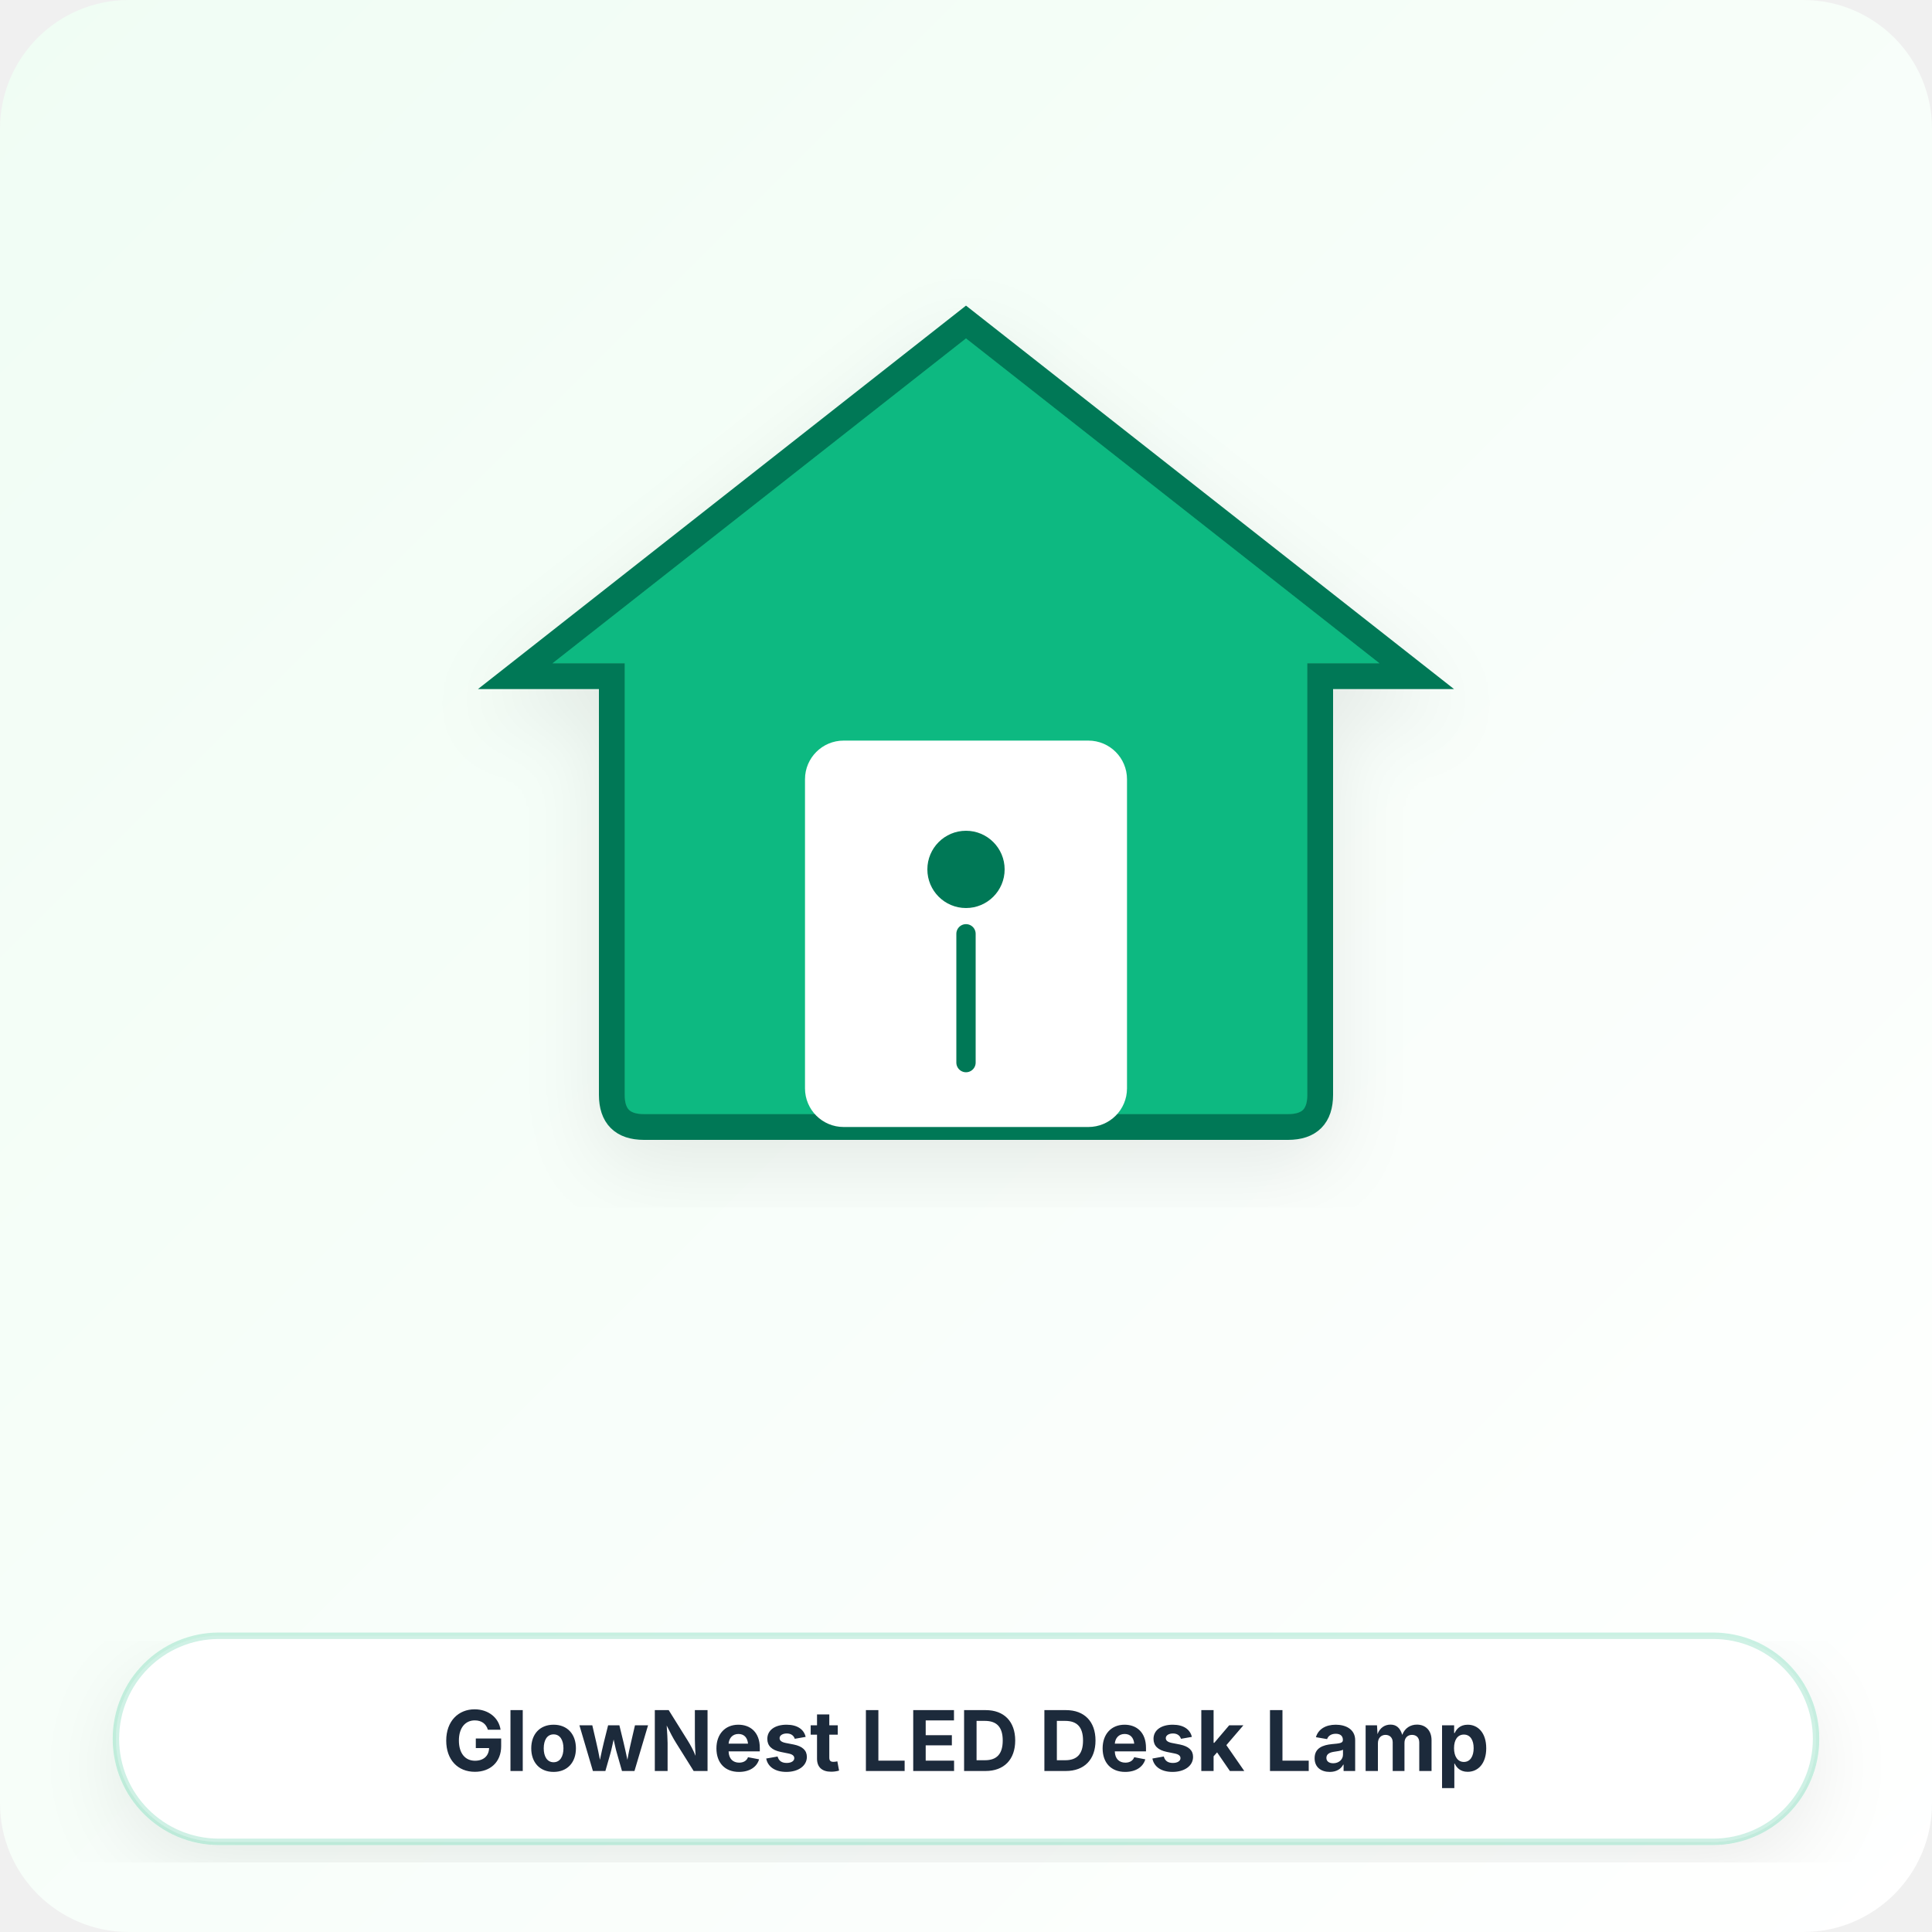
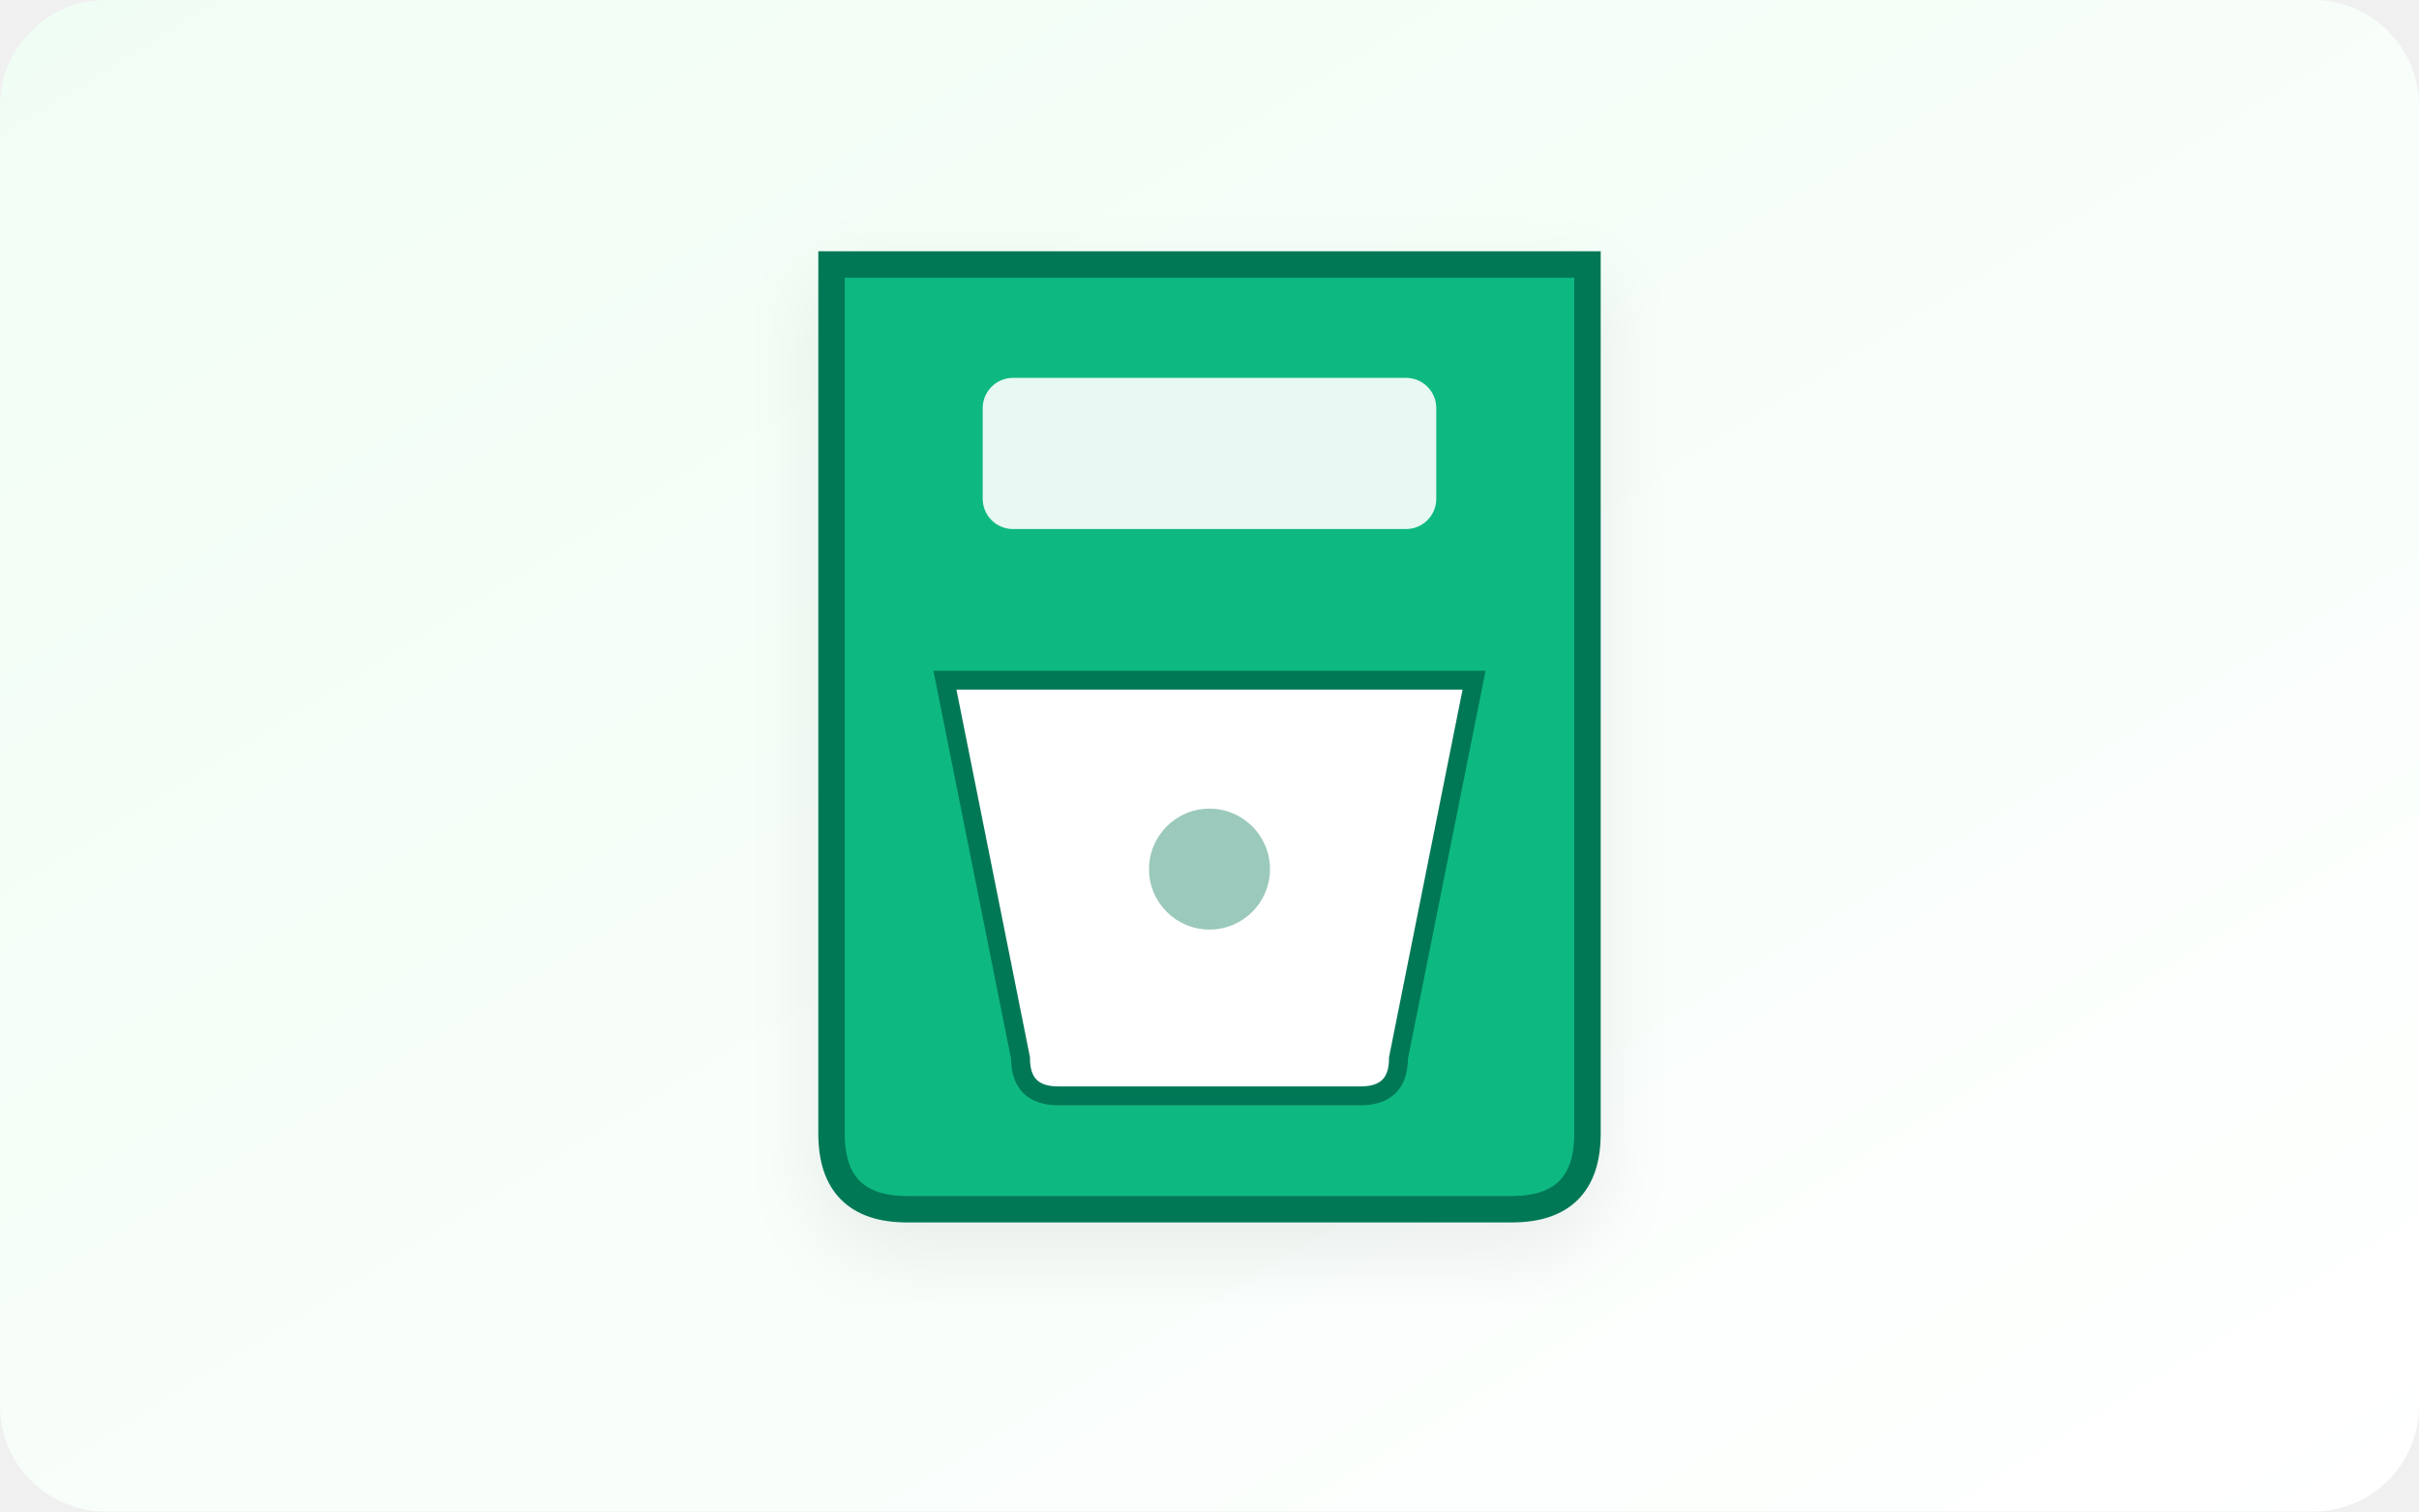
- <svg xmlns="http://www.w3.org/2000/svg" viewBox="0 0 300 300" width="100%" height="100%" preserveAspectRatio="xMidYMid meet">
+ <svg xmlns="http://www.w3.org/2000/svg" viewBox="0 0 320 200" width="100%" height="100%" preserveAspectRatio="xMidYMid meet">
  <defs>
    <linearGradient id="bg-grad-home" x1="0%" y1="0%" x2="100%" y2="100%">
      <stop offset="0%" stop-color="#F0FDF4" />
      <stop offset="100%" stop-color="#FFFFFF" />
    </linearGradient>
    <filter id="shadow" x="-10%" y="-10%" width="120%" height="120%">
-       <feDropShadow dx="0" dy="4" stdDeviation="6" flood-opacity="0.08" />
+       <feDropShadow dx="0" dy="4" stdDeviation="5" flood-opacity="0.07" />
    </filter>
  </defs>
-   <rect width="300" height="300" rx="20" fill="url(#bg-grad-home)" />
+   <rect width="320" height="200" rx="14" fill="url(#bg-grad-home)" />
  <g filter="url(#shadow)">
-     <path d="M150 50 L220 105 L205 105 L205 170 Q205 175 200 175 L100 175 Q95 175 95 170 L95 105 L80 105 Z" fill="#10B981" stroke="#047857" stroke-width="4" />
-     <rect x="125" y="115" width="50" height="60" rx="6" fill="#FFFFFF" />
-     <circle cx="150" cy="135" r="6" fill="#047857" />
-     <path d="M150 145 L150 165" stroke="#047857" stroke-width="3" stroke-linecap="round" />
-   </g>
-   <g filter="url(#shadow)">
-     <rect x="18" y="254" width="264" height="32" rx="16.0" fill="#FFFFFF" fill-opacity="0.95" stroke="#10B981" stroke-opacity="0.2" stroke-width="1" />
-     <text x="150" y="275" font-family="system-ui, -apple-system, sans-serif" font-size="13" font-weight="700" fill="#1E293B" text-anchor="middle">GlowNest LED Desk Lamp</text>
+     <path d="M110 35 L210 35 L210 150 Q210 160 200 160 L120 160 Q110 160 110 150 Z" fill="#10B981" stroke="#047857" stroke-width="3.5" />
+     <rect x="130" y="50" width="60" height="20" rx="4" fill="#FFFFFF" opacity="0.9" />
+     <path d="M125 90 L195 90 L185 140 Q185 145 180 145 L140 145 Q135 145 135 140 Z" fill="#FFFFFF" stroke="#047857" stroke-width="2.5" />
+     <circle cx="160" cy="115" r="8" fill="#047857" opacity="0.4" />
  </g>
</svg>
